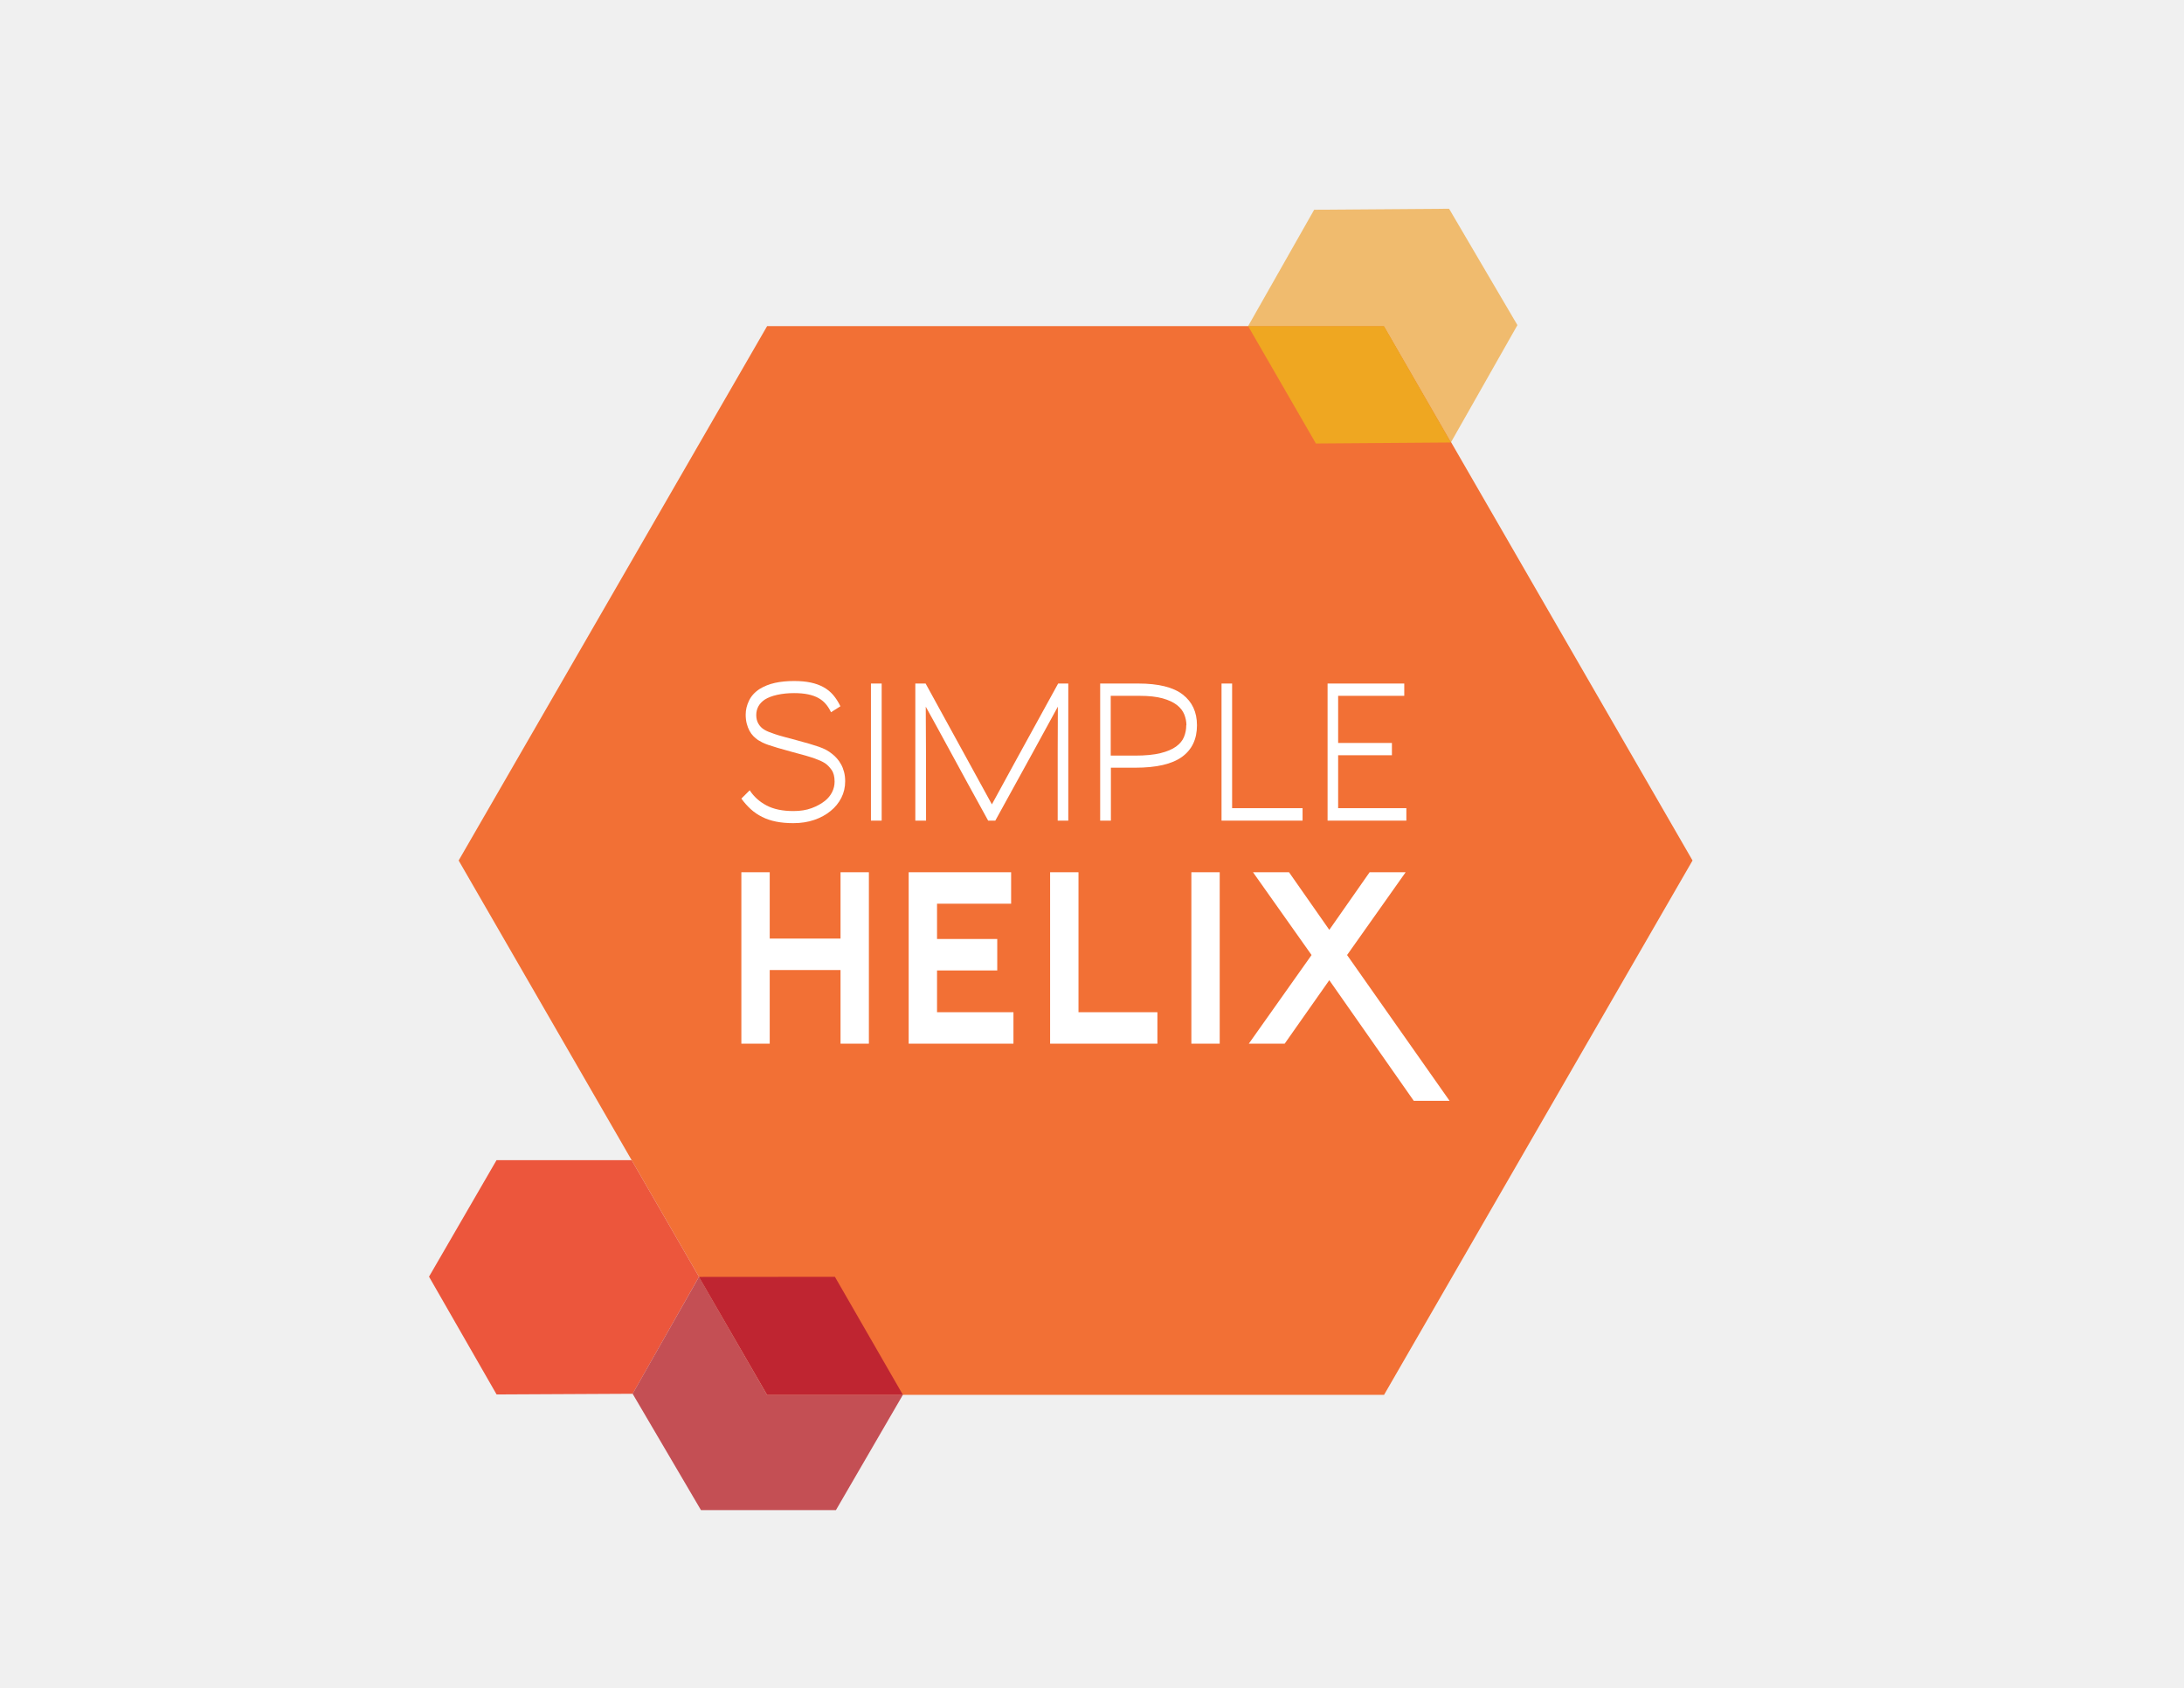
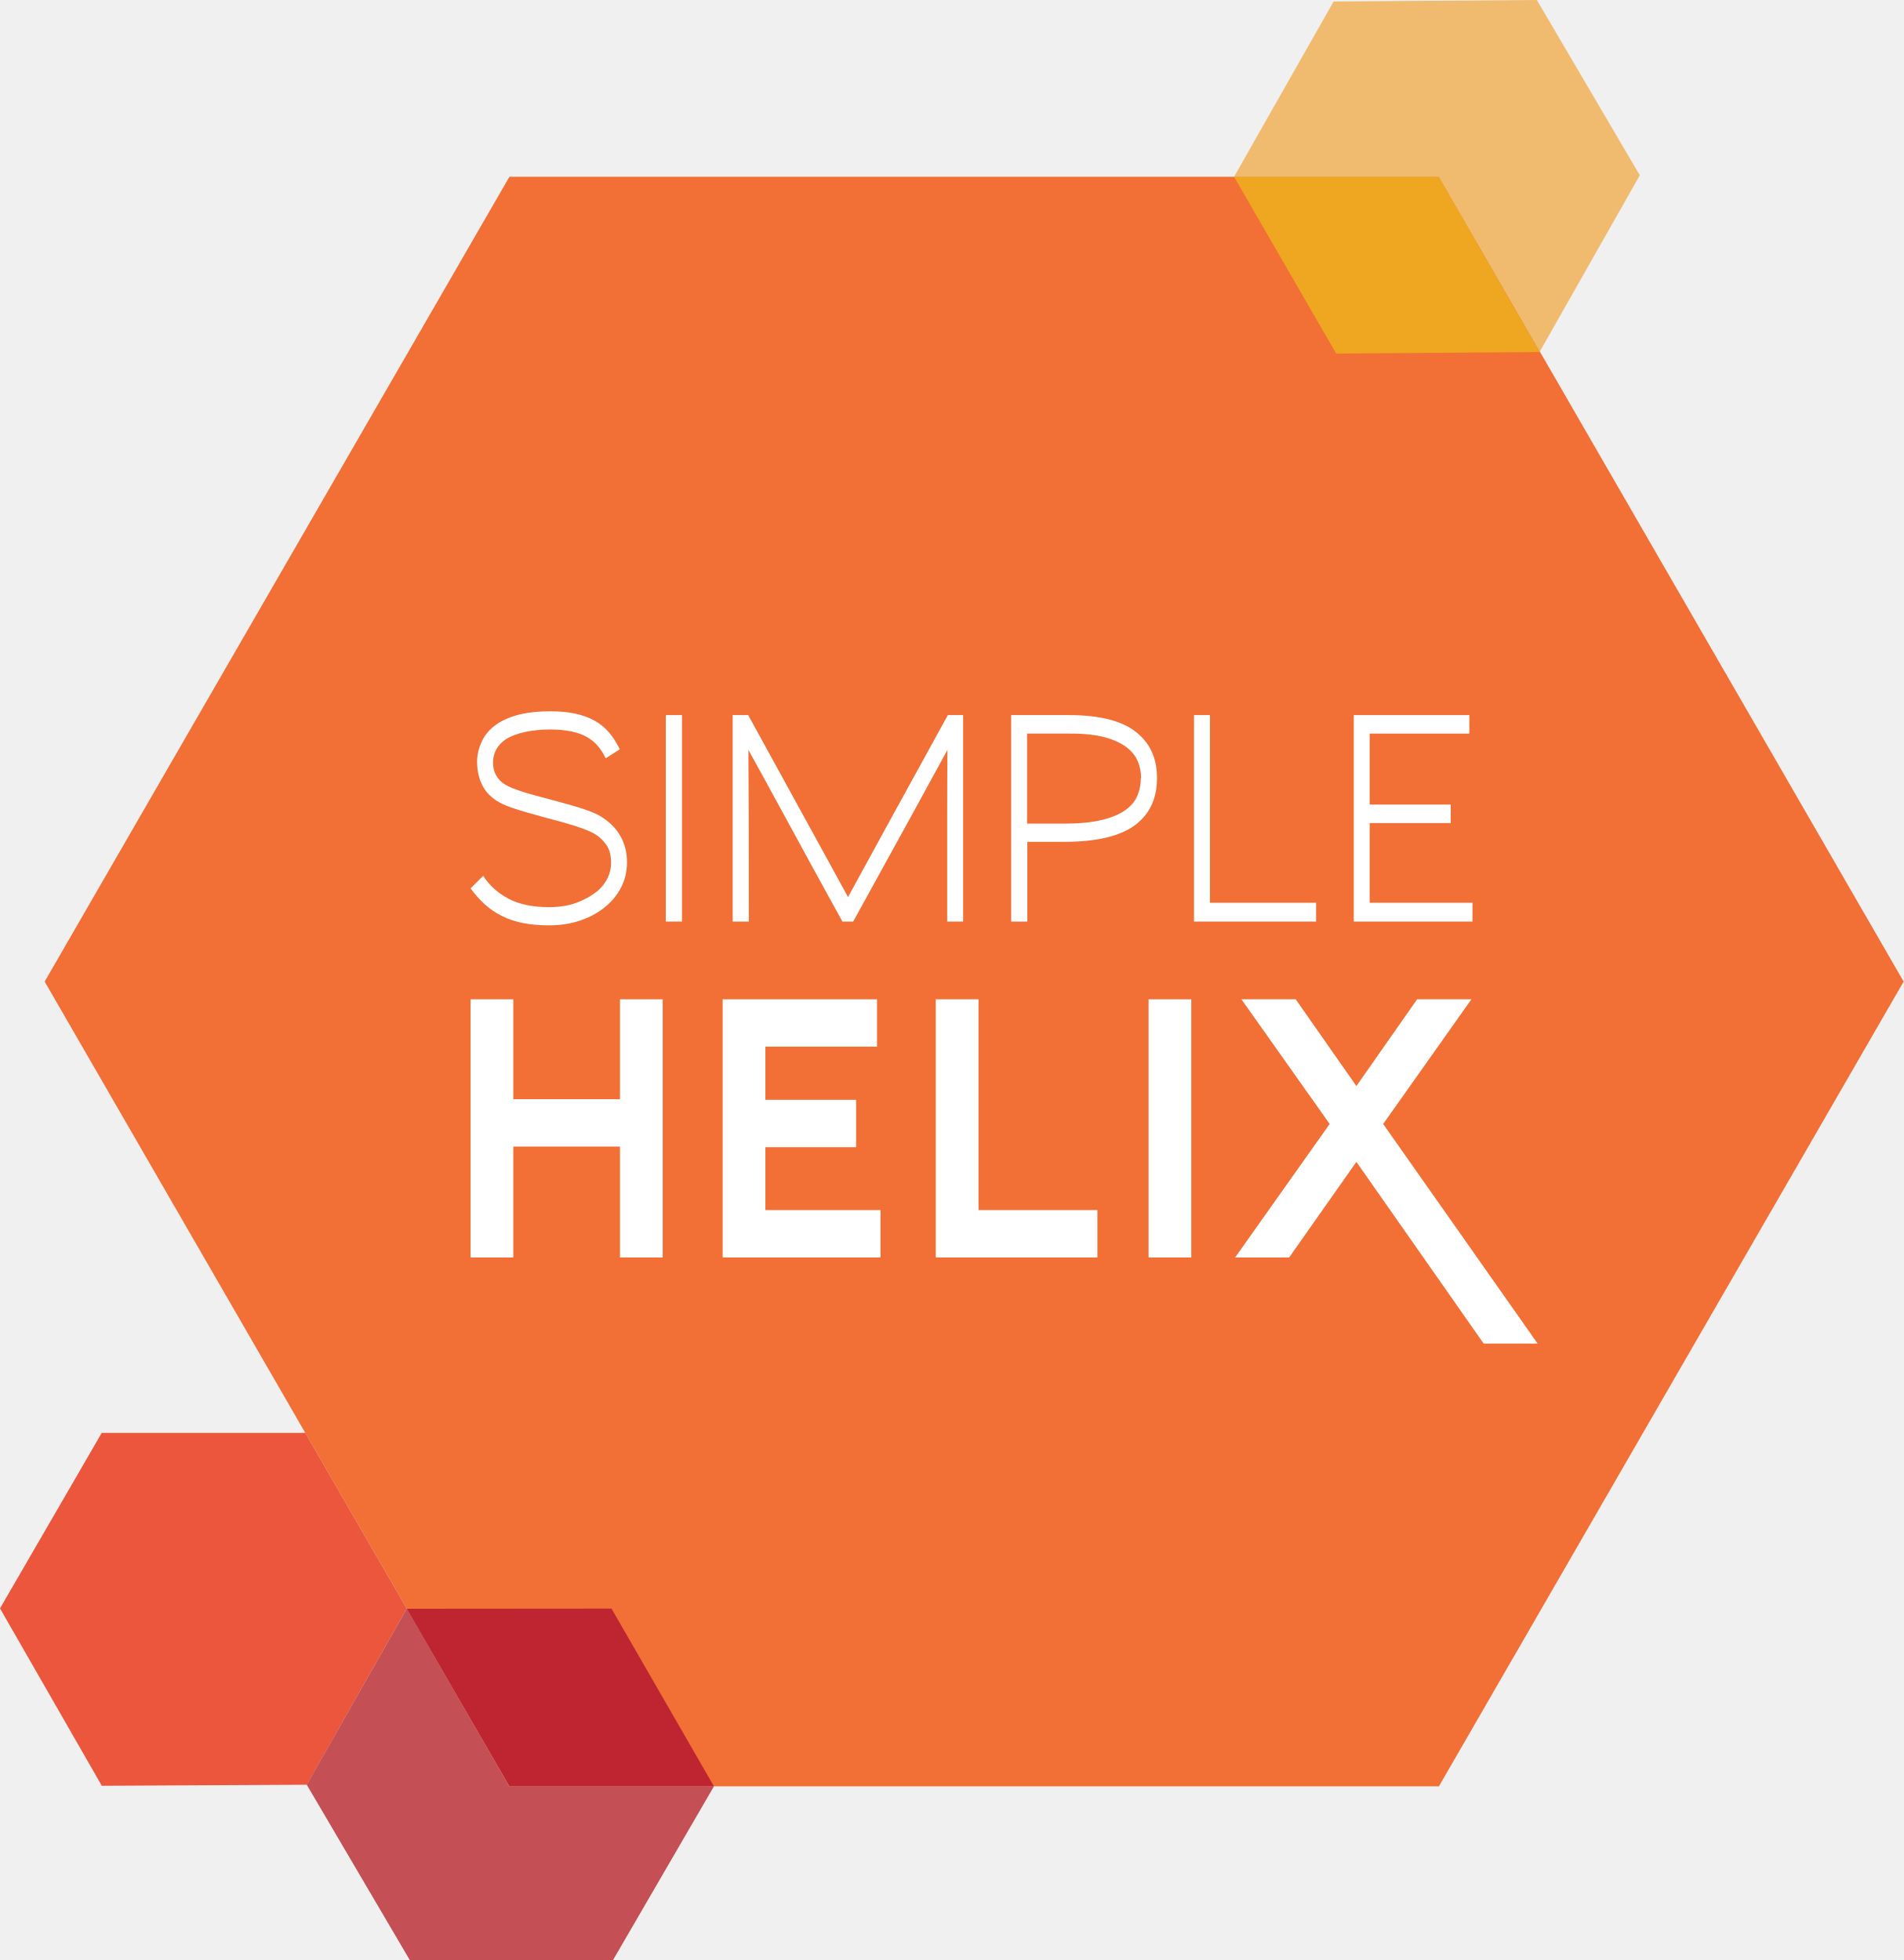
- <svg xmlns="http://www.w3.org/2000/svg" version="1.1" id="Layer_1" x="0px" y="0px" width="792px" height="612px" viewBox="0 0 792 612" enable-background="new 0 0 792 612" xml:space="preserve">
+ <svg xmlns="http://www.w3.org/2000/svg" version="1.1" id="Layer_1" x="0px" y="0px" width="458.198px" height="471.875px" viewBox="155.578 75.688 458.198 471.875" enable-background="new 155.578 75.688 458.198 471.875" xml:space="preserve">
  <g>
    <polygon fill="#F27035" points="278.187,505.751 166.325,312.008 278.187,118.248 501.918,118.248 613.776,312.008    501.918,505.751  " />
    <path fill="#FFFFFF" d="M305.09,289.305c-0.943,1.833-2.215,3.403-3.837,4.713c-1.693,1.399-3.685,2.493-5.971,3.272   c-2.283,0.785-4.81,1.18-7.585,1.18c-2.303,0-4.386-0.184-6.241-0.557c-1.85-0.365-3.546-0.931-5.074-1.702   c-1.531-0.76-2.909-1.7-4.133-2.813c-1.221-1.115-2.355-2.391-3.403-3.835l3.026-3.01c1.51,2.321,3.55,4.153,6.103,5.5   c2.55,1.355,5.813,2.033,9.777,2.033c2.482,0,4.671-0.349,6.565-1.053c1.883-0.697,3.517-1.591,4.885-2.683   c1.078-0.871,1.925-1.911,2.539-3.107c0.607-1.205,0.915-2.479,0.915-3.836c0-1.789-0.359-3.196-1.078-4.223   c-0.722-1.025-1.493-1.824-2.324-2.393c-0.467-0.305-0.982-0.587-1.54-0.853c-0.56-0.261-1.284-0.555-2.182-0.884   c-0.905-0.319-2.031-0.688-3.382-1.077c-1.349-0.394-3.033-0.854-5.051-1.374c-2.086-0.575-3.797-1.053-5.125-1.443   c-1.335-0.394-2.443-0.741-3.324-1.051c-0.885-0.305-1.6-0.598-2.163-0.88c-0.552-0.286-1.088-0.581-1.593-0.887   c-0.573-0.394-1.13-0.863-1.673-1.407c-0.542-0.543-1.015-1.2-1.432-1.962c-0.414-0.766-0.747-1.641-1-2.624   c-0.249-0.976-0.376-2.061-0.376-3.239c0-1.705,0.404-3.396,1.216-5.08c0.811-1.678,2.094-3.086,3.862-4.224   c1.623-1.003,3.465-1.731,5.534-2.197c2.069-0.455,4.384-0.68,6.944-0.68c2.265,0,4.269,0.183,6.019,0.554   c1.75,0.374,3.296,0.928,4.642,1.677c1.351,0.738,2.523,1.685,3.514,2.846c0.99,1.153,1.86,2.518,2.62,4.089l-3.408,2.157   c-0.5-1.083-1.12-2.068-1.863-2.945c-0.727-0.869-1.626-1.602-2.667-2.19c-1.044-0.587-2.299-1.037-3.755-1.341   c-1.457-0.306-3.16-0.462-5.102-0.462c-2.196,0-4.234,0.208-6.105,0.622c-1.873,0.417-3.383,0.994-4.538,1.735   c-2.053,1.398-3.08,3.276-3.08,5.637c0,1.179,0.261,2.217,0.781,3.104c0.525,0.902,1.218,1.611,2.086,2.132   c0.498,0.305,1.049,0.584,1.64,0.821c0.6,0.24,1.347,0.512,2.248,0.819c0.897,0.306,1.993,0.632,3.295,0.982   c1.293,0.346,2.915,0.784,4.856,1.305c1.654,0.442,3.123,0.844,4.376,1.217c1.264,0.37,2.388,0.732,3.402,1.08   c1.004,0.352,1.9,0.733,2.674,1.145c0.779,0.418,1.501,0.909,2.187,1.474c0.578,0.443,1.149,0.974,1.699,1.604   c0.565,0.631,1.063,1.354,1.512,2.16c0.456,0.812,0.812,1.726,1.083,2.755c0.271,1.022,0.407,2.151,0.407,3.371   C306.494,285.464,306.023,287.466,305.09,289.305z" />
    <rect x="315.837" y="247.844" fill="#FFFFFF" width="3.89" height="49.711" />
-     <path fill="#FFFFFF" d="M383.561,297.555c0-9.825,0-18.094,0-24.827c0-6.765,0.02-12.266,0.059-16.498   c-2.3,4.231-5.316,9.746-9.043,16.537c-3.732,6.786-8.272,15.051-13.641,24.787h-2.593c-5.367-9.736-9.901-18.021-13.606-24.856   c-3.714-6.833-6.714-12.322-9.023-16.468c0.038,4.231,0.064,9.746,0.082,16.537c0.019,6.786,0.025,15.051,0.025,24.787h-3.889   v-49.711h3.727c5.838,10.653,10.741,19.595,14.718,26.817c3.978,7.232,7.086,12.895,9.318,16.999   c2.228-4.104,5.323-9.767,9.29-16.999c3.963-7.222,8.876-16.165,14.74-26.817h3.675v49.711h-3.839V297.555z" />
-     <path fill="#FFFFFF" d="M428.639,274.436c-3.613,2.62-9.265,3.928-16.936,3.928h-8.851v19.191h-3.891v-49.711h13.826   c7.308,0,12.688,1.329,16.124,3.994c3.438,2.666,5.156,6.375,5.156,11.135C434.069,267.995,432.257,271.811,428.639,274.436z    M430.237,262.973c0-1.312-0.256-2.607-0.764-3.896c-0.503-1.289-1.391-2.431-2.672-3.44c-1.283-1-3.019-1.809-5.215-2.425   c-2.194-0.607-4.98-0.911-8.365-0.911h-10.43v21.677h8.812c3.739,0,6.809-0.295,9.205-0.886c2.393-0.588,4.285-1.388,5.672-2.391   c1.388-1.007,2.349-2.171,2.887-3.503c0.542-1.332,0.809-2.74,0.809-4.225H430.237z" />
+     <path fill="#FFFFFF" d="M383.561,297.555c0-9.825,0-18.094,0-24.827c0-6.765,0.021-12.266,0.06-16.498   c-2.3,4.231-5.316,9.746-9.043,16.537c-3.732,6.786-8.272,15.051-13.642,24.787h-2.593c-5.367-9.736-9.9-18.021-13.605-24.856   c-3.714-6.833-6.714-12.322-9.023-16.468c0.038,4.231,0.064,9.746,0.082,16.537c0.02,6.786,0.025,15.051,0.025,24.787h-3.89   v-49.711h3.728c5.838,10.653,10.741,19.595,14.718,26.817c3.979,7.232,7.086,12.895,9.318,16.999   c2.228-4.104,5.322-9.767,9.29-16.999c3.963-7.222,8.876-16.165,14.739-26.817h3.676v49.711h-3.84V297.555L383.561,297.555z" />
+     <path fill="#FFFFFF" d="M428.639,274.436c-3.612,2.62-9.265,3.928-16.936,3.928h-8.852v19.191h-3.891v-49.711h13.826   c7.308,0,12.688,1.329,16.124,3.994c3.438,2.666,5.156,6.375,5.156,11.135C434.069,267.995,432.257,271.811,428.639,274.436z    M430.237,262.973c0-1.312-0.256-2.607-0.765-3.896c-0.503-1.289-1.391-2.431-2.672-3.44c-1.283-1-3.019-1.809-5.215-2.425   c-2.194-0.607-4.979-0.911-8.365-0.911h-10.43v21.677h8.812c3.738,0,6.809-0.295,9.204-0.886c2.394-0.588,4.285-1.388,5.673-2.391   c1.388-1.007,2.349-2.171,2.887-3.503c0.542-1.332,0.809-2.74,0.809-4.225H430.237z" />
    <polygon fill="#FFFFFF" points="442.974,297.555 442.974,247.844 446.812,247.844 446.812,293.033 472.359,293.033    472.359,297.555  " />
    <polygon fill="#FFFFFF" points="481.429,297.555 481.429,247.844 509.239,247.844 509.239,252.301 485.258,252.301    485.258,269.393 504.759,269.393 504.759,273.847 485.258,273.847 485.258,293.033 509.997,293.033 509.997,297.555  " />
    <polygon fill="#FFFFFF" points="306.796,376.434 306.796,349.746 277.144,349.746 277.144,376.434 270.835,376.434    270.835,318.266 277.144,318.266 277.144,342.314 306.796,342.314 306.796,318.266 313.105,318.266 313.105,376.434  " />
    <polygon fill="#FFFFFF" points="306.796,376.434 308.783,376.434 308.783,347.757 275.157,347.757 275.157,374.443    272.827,374.443 272.827,320.258 275.157,320.258 275.157,344.303 308.783,344.303 308.783,320.258 311.118,320.258    311.118,374.443 306.796,374.443 306.796,376.434 308.783,376.434 306.796,376.434 306.796,378.427 315.089,378.427    315.089,316.273 304.809,316.273 304.809,340.325 279.13,340.325 279.13,316.273 268.846,316.273 268.846,378.427 279.13,378.427    279.13,351.729 304.809,351.729 304.809,378.427 306.796,378.427  " />
    <polygon fill="#FFFFFF" points="331.511,376.434 331.511,318.266 364.675,318.266 364.675,325.693 337.815,325.693    337.815,342.459 359.645,342.459 359.645,349.887 337.815,349.887 337.815,369.009 365.531,369.009 365.531,376.434  " />
    <polygon fill="#FFFFFF" points="331.511,376.434 333.495,376.434 333.495,320.258 362.696,320.258 362.696,323.705 335.83,323.705    335.83,344.452 357.665,344.452 357.665,347.9 335.83,347.9 335.83,370.995 363.539,370.995 363.539,374.443 331.511,374.443    331.511,376.434 333.495,376.434 331.511,376.434 331.511,378.427 367.514,378.427 367.514,367.02 339.803,367.02 339.803,351.879    361.639,351.879 361.639,340.471 339.803,340.471 339.803,327.677 366.673,327.677 366.673,316.273 329.521,316.273    329.521,378.427 331.511,378.427  " />
    <polygon fill="#FFFFFF" points="382.804,376.434 382.804,318.266 389.112,318.266 389.112,369.009 417.733,369.009    417.733,376.434  " />
    <polygon fill="#FFFFFF" points="382.804,376.434 384.798,376.434 384.798,320.258 387.127,320.258 387.127,370.995    415.744,370.995 415.744,374.443 382.804,374.443 382.804,376.434 384.798,376.434 382.804,376.434 382.804,378.427    419.718,378.427 419.718,367.02 391.102,367.02 391.102,316.273 380.812,316.273 380.812,378.427 382.804,378.427  " />
-     <rect x="434.02" y="318.266" fill="#FFFFFF" width="6.309" height="58.168" />
+     <rect x="434.02" y="318.266" fill="#FFFFFF" width="6.31" height="58.168" />
    <polygon fill="#FFFFFF" points="434.02,376.434 436.011,376.434 436.011,320.258 438.336,320.258 438.336,374.443 434.02,374.443    434.02,376.434 436.011,376.434 434.02,376.434 434.02,378.427 442.312,378.427 442.312,316.273 432.034,316.273 432.034,378.427    434.02,378.427  " />
    <polygon fill="#FFFFFF" points="513.723,397.166 482.06,351.951 464.84,376.434 456.714,376.434 478.055,346.288 458.229,318.266    466.413,318.266 482.06,340.627 497.701,318.266 505.888,318.266 486.064,346.288 521.842,397.166  " />
    <polygon fill="#FFFFFF" points="513.723,397.166 515.351,396.02 482.06,348.484 463.805,374.443 460.557,374.443 480.503,346.288    462.075,320.258 465.379,320.258 482.06,344.085 498.745,320.258 502.05,320.258 483.632,346.282 518.018,395.176 513.723,395.176    513.723,397.166 515.351,396.02 513.723,397.166 513.723,399.151 525.673,399.151 488.501,346.291 509.737,316.273    496.672,316.273 482.06,337.158 467.448,316.273 454.389,316.273 475.624,346.288 452.866,378.427 465.871,378.427    482.055,355.409 512.686,399.151 513.723,399.151  " />
    <polygon fill="#EC563C" points="253.484,462.966 229.432,505.37 180.083,505.619 155.578,462.915 180.062,420.662 229.059,420.662     " />
    <polygon fill="#C44F54" points="327.423,505.751 303.137,547.562 254.201,547.562 229.412,505.369 253.484,462.966    278.157,505.751  " />
    <polygon opacity="0.8" fill="#F0AE4D" enable-background="new    " points="550.275,117.888 526.133,160.446 501.918,118.248    452.613,118.248 476.569,76.053 525.492,75.688  " />
    <polygon fill="#BF2531" points="253.479,463.004 278.187,505.751 327.423,505.751 302.77,462.966  " />
    <polygon fill="#EFA721" points="452.613,118.248 501.918,118.248 526.133,160.446 477.193,160.81  " />
  </g>
</svg>
